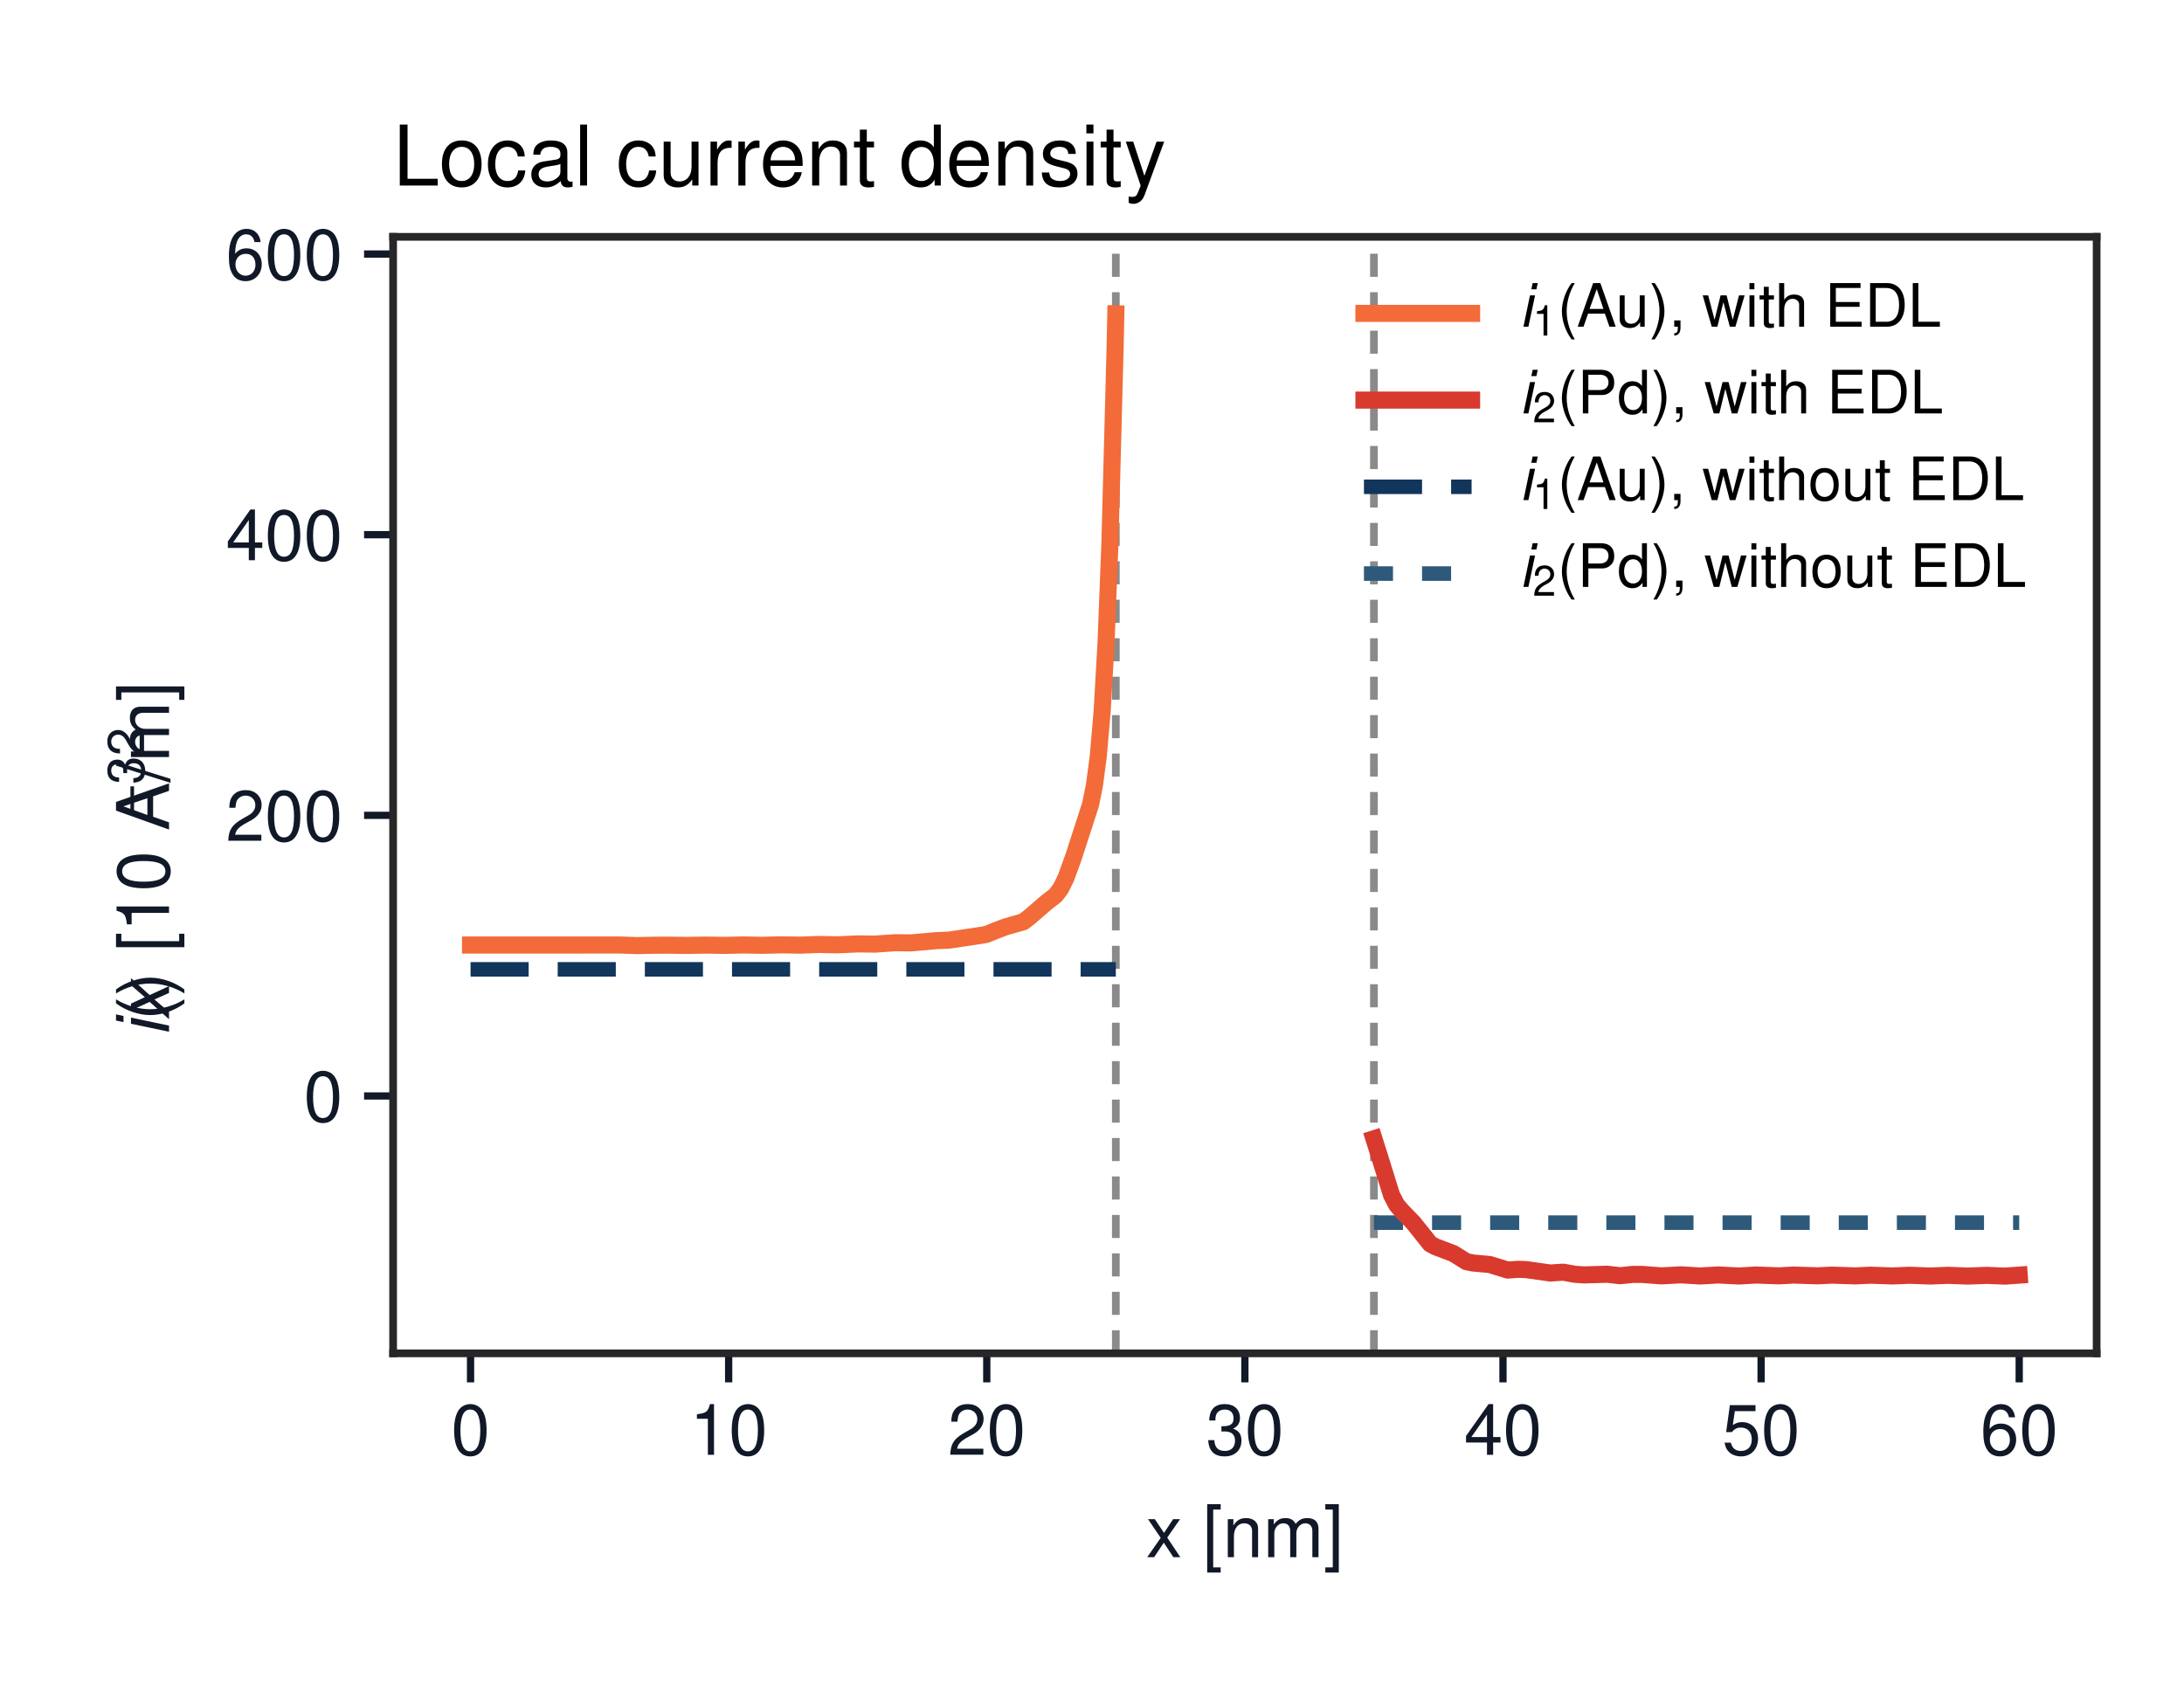
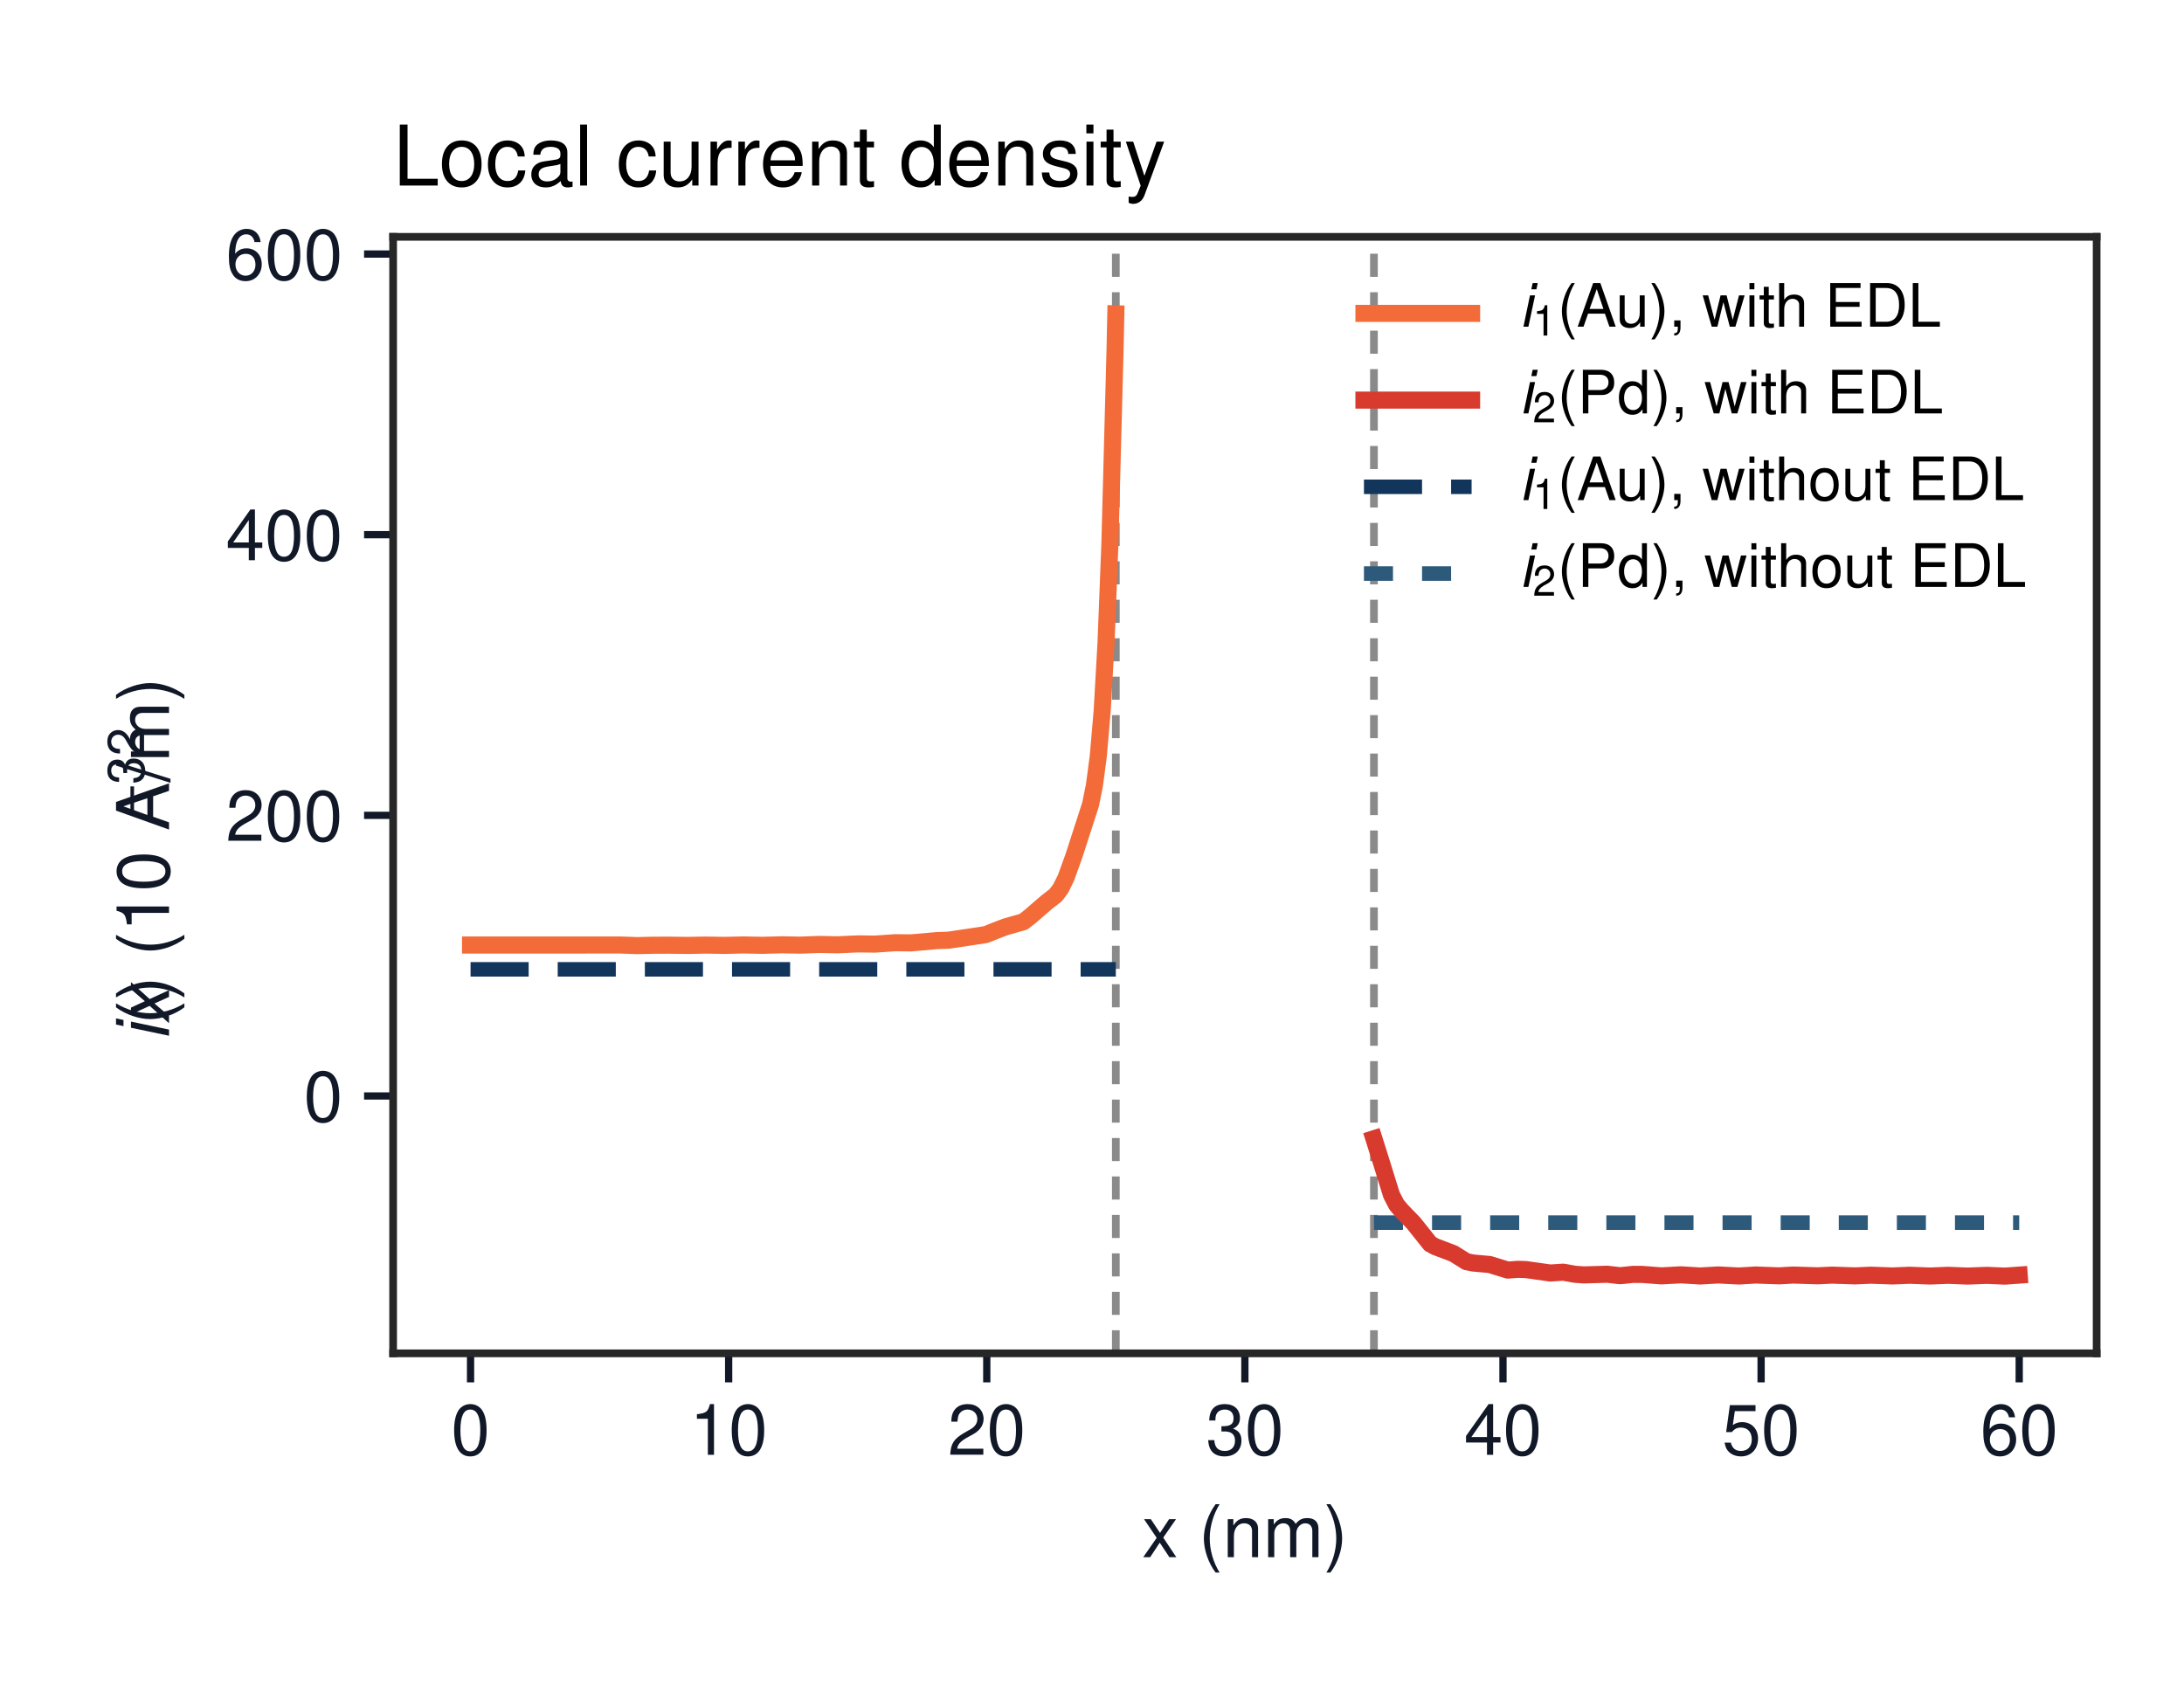
<svg xmlns="http://www.w3.org/2000/svg" xmlns:xlink="http://www.w3.org/1999/xlink" width="255.6pt" height="198pt" viewBox="0 0 255.6 198" version="1.1">
  <defs>
    <style type="text/css">*{stroke-linejoin: round; stroke-linecap: butt}</style>
  </defs>
  <g id="figure_1">
    <g id="patch_1">
      <path d="M 0 198  L 255.6 198  L 255.6 0  L 0 0  L 0 198  z " style="fill: none; opacity: 0" />
    </g>
    <g id="axes_1">
      <g id="patch_2">
        <path d="M 46.008 158.4  L 245.376 158.4  L 245.376 27.72  L 46.008 27.72  L 46.008 158.4  z " style="fill: none" />
      </g>
      <g id="matplotlib.axis_1">
        <g id="xtick_1">
          <g id="line2d_1">
            <defs>
-               <path id="me049734b5a" d="M 0 0  L 0 3.4  " style="stroke: #111827; stroke-width: 0.85" />
+               <path id="md0d9b6775a" d="M 0 0  L 0 3.4  " style="stroke: #111827; stroke-width: 0.85" />
            </defs>
            <g>
-               <use xlink:href="#me049734b5a" x="55.07" y="158.4" style="fill: #111827; stroke: #111827; stroke-width: 0.85" />
+               <use xlink:href="#md0d9b6775a" x="55.07" y="158.4" style="fill: #111827; stroke: #111827; stroke-width: 0.85" />
            </g>
          </g>
          <g id="text_1">
            <text style="fill: #111827; font: 8.2px 'Helvetica', 'Nimbus Sans', 'Arial', 'DejaVu Sans', sans-serif; text-anchor: middle" x="55.07" y="170.278" transform="rotate(-0 55.07018 170.2783)">0</text>
          </g>
        </g>
        <g id="xtick_2">
          <g id="line2d_2">
            <g>
-               <use xlink:href="#me049734b5a" x="85.277" y="158.4" style="fill: #111827; stroke: #111827; stroke-width: 0.85" />
+               <use xlink:href="#md0d9b6775a" x="85.277" y="158.4" style="fill: #111827; stroke: #111827; stroke-width: 0.85" />
            </g>
          </g>
          <g id="text_2">
            <text style="fill: #111827; font: 8.2px 'Helvetica', 'Nimbus Sans', 'Arial', 'DejaVu Sans', sans-serif; text-anchor: middle" x="85.277" y="170.278" transform="rotate(-0 85.27746 170.2783)">10</text>
          </g>
        </g>
        <g id="xtick_3">
          <g id="line2d_3">
            <g>
-               <use xlink:href="#me049734b5a" x="115.485" y="158.4" style="fill: #111827; stroke: #111827; stroke-width: 0.85" />
+               <use xlink:href="#md0d9b6775a" x="115.485" y="158.4" style="fill: #111827; stroke: #111827; stroke-width: 0.85" />
            </g>
          </g>
          <g id="text_3">
            <text style="fill: #111827; font: 8.2px 'Helvetica', 'Nimbus Sans', 'Arial', 'DejaVu Sans', sans-serif; text-anchor: middle" x="115.485" y="170.278" transform="rotate(-0 115.4847 170.2783)">20</text>
          </g>
        </g>
        <g id="xtick_4">
          <g id="line2d_4">
            <g>
-               <use xlink:href="#me049734b5a" x="145.692" y="158.4" style="fill: #111827; stroke: #111827; stroke-width: 0.85" />
+               <use xlink:href="#md0d9b6775a" x="145.692" y="158.4" style="fill: #111827; stroke: #111827; stroke-width: 0.85" />
            </g>
          </g>
          <g id="text_4">
            <text style="fill: #111827; font: 8.2px 'Helvetica', 'Nimbus Sans', 'Arial', 'DejaVu Sans', sans-serif; text-anchor: middle" x="145.692" y="170.278" transform="rotate(-0 145.692 170.2783)">30</text>
          </g>
        </g>
        <g id="xtick_5">
          <g id="line2d_5">
            <g>
-               <use xlink:href="#me049734b5a" x="175.899" y="158.4" style="fill: #111827; stroke: #111827; stroke-width: 0.85" />
+               <use xlink:href="#md0d9b6775a" x="175.899" y="158.4" style="fill: #111827; stroke: #111827; stroke-width: 0.85" />
            </g>
          </g>
          <g id="text_5">
            <text style="fill: #111827; font: 8.2px 'Helvetica', 'Nimbus Sans', 'Arial', 'DejaVu Sans', sans-serif; text-anchor: middle" x="175.899" y="170.278" transform="rotate(-0 175.8993 170.2783)">40</text>
          </g>
        </g>
        <g id="xtick_6">
          <g id="line2d_6">
            <g>
-               <use xlink:href="#me049734b5a" x="206.107" y="158.4" style="fill: #111827; stroke: #111827; stroke-width: 0.85" />
+               <use xlink:href="#md0d9b6775a" x="206.107" y="158.4" style="fill: #111827; stroke: #111827; stroke-width: 0.85" />
            </g>
          </g>
          <g id="text_6">
            <text style="fill: #111827; font: 8.2px 'Helvetica', 'Nimbus Sans', 'Arial', 'DejaVu Sans', sans-serif; text-anchor: middle" x="206.107" y="170.278" transform="rotate(-0 206.1065 170.2783)">50</text>
          </g>
        </g>
        <g id="xtick_7">
          <g id="line2d_7">
            <g>
-               <use xlink:href="#me049734b5a" x="236.314" y="158.4" style="fill: #111827; stroke: #111827; stroke-width: 0.85" />
+               <use xlink:href="#md0d9b6775a" x="236.314" y="158.4" style="fill: #111827; stroke: #111827; stroke-width: 0.85" />
            </g>
          </g>
          <g id="text_7">
            <text style="fill: #111827; font: 8.2px 'Helvetica', 'Nimbus Sans', 'Arial', 'DejaVu Sans', sans-serif; text-anchor: middle" x="236.314" y="170.278" transform="rotate(-0 236.3138 170.2783)">60</text>
          </g>
        </g>
        <g id="text_8">
-           <text style="fill: #111827; font: 8.5px 'Helvetica', 'Nimbus Sans', 'Arial', 'DejaVu Sans', sans-serif; text-anchor: middle" x="145.692" y="182.263" transform="rotate(-0 145.692 182.2627)">x [nm]</text>
+           <text style="fill: #111827; font: 8.5px 'Helvetica', 'Nimbus Sans', 'Arial', 'DejaVu Sans', sans-serif; text-anchor: middle" x="145.692" y="182.263" transform="rotate(-0 145.692 182.2627)">x (nm)</text>
        </g>
      </g>
      <g id="matplotlib.axis_2">
        <g id="ytick_1">
          <g id="line2d_8">
            <defs>
-               <path id="m8775c03904" d="M 0 0  L -3.4 0  " style="stroke: #111827; stroke-width: 0.85" />
+               <path id="ma61a1c828f" d="M 0 0  L -3.4 0  " style="stroke: #111827; stroke-width: 0.85" />
            </defs>
            <g>
-               <use xlink:href="#m8775c03904" x="46.008" y="128.278" style="fill: #111827; stroke: #111827; stroke-width: 0.85" />
+               <use xlink:href="#ma61a1c828f" x="46.008" y="128.278" style="fill: #111827; stroke: #111827; stroke-width: 0.85" />
            </g>
          </g>
          <g id="text_9">
            <text style="fill: #111827; font: 8.2px 'Helvetica', 'Nimbus Sans', 'Arial', 'DejaVu Sans', sans-serif; text-anchor: end" x="40.108" y="131.267" transform="rotate(-0 40.108 131.2669)">0</text>
          </g>
        </g>
        <g id="ytick_2">
          <g id="line2d_9">
            <g>
-               <use xlink:href="#m8775c03904" x="46.008" y="95.43" style="fill: #111827; stroke: #111827; stroke-width: 0.85" />
+               <use xlink:href="#ma61a1c828f" x="46.008" y="95.43" style="fill: #111827; stroke: #111827; stroke-width: 0.85" />
            </g>
          </g>
          <g id="text_10">
            <text style="fill: #111827; font: 8.2px 'Helvetica', 'Nimbus Sans', 'Arial', 'DejaVu Sans', sans-serif; text-anchor: end" x="40.108" y="98.419" transform="rotate(-0 40.108 98.41866)">200</text>
          </g>
        </g>
        <g id="ytick_3">
          <g id="line2d_10">
            <g>
-               <use xlink:href="#m8775c03904" x="46.008" y="62.581" style="fill: #111827; stroke: #111827; stroke-width: 0.85" />
+               <use xlink:href="#ma61a1c828f" x="46.008" y="62.581" style="fill: #111827; stroke: #111827; stroke-width: 0.85" />
            </g>
          </g>
          <g id="text_11">
            <text style="fill: #111827; font: 8.2px 'Helvetica', 'Nimbus Sans', 'Arial', 'DejaVu Sans', sans-serif; text-anchor: end" x="40.108" y="65.57" transform="rotate(-0 40.108 65.57043)">400</text>
          </g>
        </g>
        <g id="ytick_4">
          <g id="line2d_11">
            <g>
-               <use xlink:href="#m8775c03904" x="46.008" y="29.733" style="fill: #111827; stroke: #111827; stroke-width: 0.85" />
+               <use xlink:href="#ma61a1c828f" x="46.008" y="29.733" style="fill: #111827; stroke: #111827; stroke-width: 0.85" />
            </g>
          </g>
          <g id="text_12">
            <text style="fill: #111827; font: 8.2px 'Helvetica', 'Nimbus Sans', 'Arial', 'DejaVu Sans', sans-serif; text-anchor: end" x="40.108" y="32.722" transform="rotate(-0 40.108 32.7222)">600</text>
          </g>
        </g>
        <g id="text_13">
-           <g style="fill: #111827" transform="translate(20.56194 121.3225) rotate(-90)">
+           <g style="fill: #111827" transform="translate(20.56194 121.79) rotate(-90)">
            <text>
              <tspan style="font: italic 8.5px 'Nimbus Sans'" x="0 4.717" y="-0.779">ix</tspan>
-               <tspan style="font: 8.5px 'Nimbus Sans'" x="1.887 8.967 11.798 14.161 16.524 21.25 33.041 35.404 41.073 43.436 54.107" y="-0.779">() [10 A/m]</tspan>
-               <tspan style="font: 5.95px 'Nimbus Sans'" x="26.049 29.524 50.59" y="-3.702">−32</tspan>
+               <tspan style="font: 8.5px 'Nimbus Sans'" x="1.887 8.967 11.798 14.161 16.991 21.717 33.508 35.871 41.541 43.904 54.574" y="-0.779">() (10 A/m)</tspan>
+               <tspan style="font: 5.95px 'Nimbus Sans'" x="26.517 29.991 51.057" y="-3.702">−32</tspan>
            </text>
          </g>
        </g>
      </g>
      <g id="line2d_12">
-         <path d="M 130.588 158.4  L 130.588 27.72  " clip-path="url(#p2a5eba5df3)" style="fill: none; stroke-dasharray: 2.7,1.8; stroke-dashoffset: 0; stroke: #767676; stroke-opacity: 0.85; stroke-width: 0.9" />
+         <path d="M 130.588 158.4  L 130.588 27.72  " clip-path="url(#p991fac0d3a)" style="fill: none; stroke-dasharray: 2.7,1.8; stroke-dashoffset: 0; stroke: #767676; stroke-opacity: 0.85; stroke-width: 0.9" />
      </g>
      <g id="line2d_13">
-         <path d="M 160.796 158.4  L 160.796 27.72  " clip-path="url(#p2a5eba5df3)" style="fill: none; stroke-dasharray: 2.7,1.8; stroke-dashoffset: 0; stroke: #767676; stroke-opacity: 0.85; stroke-width: 0.9" />
+         <path d="M 160.796 158.4  L 160.796 27.72  " clip-path="url(#p991fac0d3a)" style="fill: none; stroke-dasharray: 2.7,1.8; stroke-dashoffset: 0; stroke: #767676; stroke-opacity: 0.85; stroke-width: 0.9" />
      </g>
      <g id="patch_3">
        <path d="M 46.008 158.4  L 46.008 27.72  " style="fill: none; stroke: #272727; stroke-width: 0.9; stroke-linejoin: miter; stroke-linecap: square" />
      </g>
      <g id="patch_4">
        <path d="M 245.376 158.4  L 245.376 27.72  " style="fill: none; stroke: #272727; stroke-width: 0.9; stroke-linejoin: miter; stroke-linecap: square" />
      </g>
      <g id="patch_5">
        <path d="M 46.008 158.4  L 245.376 158.4  " style="fill: none; stroke: #272727; stroke-width: 0.9; stroke-linejoin: miter; stroke-linecap: square" />
      </g>
      <g id="patch_6">
        <path d="M 46.008 27.72  L 245.376 27.72  " style="fill: none; stroke: #272727; stroke-width: 0.9; stroke-linejoin: miter; stroke-linecap: square" />
      </g>
      <g id="line2d_14">
-         <path d="M 55.07 113.454  L 130.588 113.454  L 130.588 113.454  " clip-path="url(#p2a5eba5df3)" style="fill: none; stroke-dasharray: 6.8,3.4; stroke-dashoffset: 0; stroke: #12355b; stroke-width: 1.7" />
+         <path d="M 55.07 113.454  L 130.588 113.454  L 130.588 113.454  " clip-path="url(#p991fac0d3a)" style="fill: none; stroke-dasharray: 6.8,3.4; stroke-dashoffset: 0; stroke: #12355b; stroke-width: 1.7" />
      </g>
      <g id="line2d_15">
-         <path d="M 160.796 143.102  L 236.314 143.102  L 236.314 143.102  " clip-path="url(#p2a5eba5df3)" style="fill: none; stroke-dasharray: 3.4,3.4; stroke-dashoffset: 0; stroke: #2d5a7b; stroke-width: 1.7" />
+         <path d="M 160.796 143.102  L 236.314 143.102  L 236.314 143.102  " clip-path="url(#p991fac0d3a)" style="fill: none; stroke-dasharray: 3.4,3.4; stroke-dashoffset: 0; stroke: #2d5a7b; stroke-width: 1.7" />
      </g>
      <g id="text_14">
        <text style="font: 9.8px 'Helvetica', 'Nimbus Sans', 'Arial', 'DejaVu Sans', sans-serif; text-anchor: start" x="46.008" y="21.72" transform="rotate(-0 46.008 21.72)">Local current density</text>
      </g>
      <g id="line2d_16">
-         <path d="M 55.07 110.61  L 72.605 110.608  L 74.57 110.678  L 76.384 110.636  L 78.198 110.628  L 80.465 110.655  L 82.582 110.617  L 84.849 110.652  L 86.965 110.601  L 89.233 110.644  L 91.5 110.585  L 93.617 110.624  L 95.884 110.542  L 98 110.584  L 100.419 110.476  L 102.384 110.503  L 104.803 110.338  L 106.617 110.36  L 109.64 110.093  L 111 110.044  L 114.477 109.528  L 115.384 109.382  L 116.442 108.957  L 117.651 108.492  L 119.768 107.89  L 120.523 107.305  L 122.489 105.604  L 123.547 104.789  L 124.151 103.977  L 124.756 102.744  L 125.663 100.24  L 127.628 94.173  L 128.082 91.931  L 128.535 88.513  L 128.989 83.237  L 129.442 75.264  L 129.896 63.629  L 130.5 40.829  L 130.588 36.732  L 130.588 36.732  " clip-path="url(#p2a5eba5df3)" style="fill: none; stroke: #f26b38; stroke-width: 2; stroke-linecap: square" />
+         <path d="M 55.07 110.61  L 72.605 110.608  L 74.57 110.678  L 76.384 110.636  L 78.198 110.628  L 80.465 110.655  L 82.582 110.617  L 84.849 110.652  L 86.965 110.601  L 89.233 110.644  L 91.5 110.585  L 93.617 110.624  L 95.884 110.542  L 98 110.584  L 100.419 110.476  L 102.384 110.503  L 104.803 110.338  L 106.617 110.36  L 109.64 110.093  L 111 110.044  L 114.477 109.528  L 115.384 109.382  L 116.442 108.957  L 117.651 108.492  L 119.768 107.89  L 120.523 107.305  L 122.489 105.604  L 123.547 104.789  L 124.151 103.977  L 124.756 102.744  L 125.663 100.24  L 127.628 94.173  L 128.082 91.931  L 128.535 88.513  L 128.989 83.237  L 129.442 75.264  L 129.896 63.629  L 130.5 40.829  L 130.588 36.732  L 130.588 36.732  " clip-path="url(#p991fac0d3a)" style="fill: none; stroke: #f26b38; stroke-width: 2; stroke-linecap: square" />
      </g>
      <g id="line2d_17">
-         <path d="M 160.796 133.284  L 161.488 135.475  L 162.849 139.856  L 163.454 141.022  L 164.058 141.731  L 165.419 143.133  L 167.384 145.593  L 167.988 145.922  L 170.105 146.724  L 171.616 147.67  L 172.372 147.825  L 174.337 148.003  L 176.454 148.654  L 177.663 148.568  L 178.57 148.596  L 181.442 148.999  L 182.954 148.901  L 184.314 149.146  L 185.372 149.222  L 188.093 149.141  L 189.605 149.315  L 191.116 149.159  L 192.174 149.162  L 194.442 149.335  L 196.709 149.21  L 198.977 149.347  L 201.093 149.226  L 203.512 149.349  L 205.477 149.234  L 208.198 149.331  L 209.86 149.238  L 212.732 149.326  L 214.395 149.247  L 217.116 149.335  L 218.93 149.255  L 221.5 149.343  L 223.465 149.262  L 225.884 149.351  L 228 149.268  L 230.267 149.357  L 232.535 149.274  L 234.651 149.363  L 236.314 149.244  L 236.314 149.244  " clip-path="url(#p2a5eba5df3)" style="fill: none; stroke: #d83a2e; stroke-width: 2; stroke-linecap: square" />
+         <path d="M 160.796 133.284  L 161.488 135.475  L 162.849 139.856  L 163.454 141.022  L 164.058 141.731  L 165.419 143.133  L 167.384 145.593  L 167.988 145.922  L 170.105 146.724  L 171.616 147.67  L 172.372 147.825  L 174.337 148.003  L 176.454 148.654  L 177.663 148.568  L 178.57 148.596  L 181.442 148.999  L 182.954 148.901  L 184.314 149.146  L 185.372 149.222  L 188.093 149.141  L 189.605 149.315  L 191.116 149.159  L 192.174 149.162  L 194.442 149.335  L 196.709 149.21  L 198.977 149.347  L 201.093 149.226  L 203.512 149.349  L 205.477 149.234  L 208.198 149.331  L 209.86 149.238  L 212.732 149.326  L 214.395 149.247  L 217.116 149.335  L 218.93 149.255  L 221.5 149.343  L 223.465 149.262  L 225.884 149.351  L 228 149.268  L 230.267 149.357  L 232.535 149.274  L 234.651 149.363  L 236.314 149.244  L 236.314 149.244  " clip-path="url(#p991fac0d3a)" style="fill: none; stroke: #d83a2e; stroke-width: 2; stroke-linecap: square" />
      </g>
      <g id="legend_1">
        <g id="line2d_18">
          <path d="M 159.626 36.68  L 165.926 36.68  L 172.226 36.68  " style="fill: none; stroke: #f26b38; stroke-width: 2; stroke-linecap: square" />
        </g>
        <g id="text_15">
          <g transform="translate(177.826 39.13)">
            <text>
              <tspan style="font: italic 7px 'Nimbus Sans'" x="0" y="-0.891">i</tspan>
              <tspan style="font: 4.9px 'Nimbus Sans'" x="1.554" y="0.141">1</tspan>
              <tspan style="font: 7px 'Nimbus Sans'" x="4.45 6.396 8.727 13.396 17.288 19.619 21.565 23.511 28.565 30.119 32.065 35.957 37.903 42.572 47.626" y="-0.891"> (Au), with EDL</tspan>
            </text>
          </g>
        </g>
        <g id="line2d_19">
          <path d="M 159.626 46.83  L 165.926 46.83  L 172.226 46.83  " style="fill: none; stroke: #d83a2e; stroke-width: 2; stroke-linecap: square" />
        </g>
        <g id="text_16">
          <g transform="translate(177.826 49.28)">
            <text>
              <tspan style="font: italic 7px 'Nimbus Sans'" x="0" y="-0.891">i</tspan>
              <tspan style="font: 4.9px 'Nimbus Sans'" x="1.554" y="0.141">2</tspan>
              <tspan style="font: 7px 'Nimbus Sans'" x="4.45 6.396 8.727 13.396 17.288 19.619 21.565 23.511 28.565 30.119 32.065 35.957 37.903 42.572 47.626" y="-0.891"> (Pd), with EDL</tspan>
            </text>
          </g>
        </g>
        <g id="line2d_20">
          <path d="M 159.626 56.98  L 165.926 56.98  L 172.226 56.98  " style="fill: none; stroke-dasharray: 6.8,3.4; stroke-dashoffset: 0; stroke: #12355b; stroke-width: 1.7" />
        </g>
        <g id="text_17">
          <g transform="translate(177.826 59.43)">
            <text>
              <tspan style="font: italic 7px 'Nimbus Sans'" x="0" y="-0.891">i</tspan>
              <tspan style="font: 4.9px 'Nimbus Sans'" x="1.554" y="0.141">1</tspan>
              <tspan style="font: 7px 'Nimbus Sans'" x="4.45 6.396 8.727 13.396 17.288 19.619 21.565 23.511 28.565 30.119 32.065 35.957 39.849 43.741 45.687 47.633 52.302 57.356" y="-0.891"> (Au), without EDL</tspan>
            </text>
          </g>
        </g>
        <g id="line2d_21">
          <path d="M 159.626 67.13  L 165.926 67.13  L 172.226 67.13  " style="fill: none; stroke-dasharray: 3.4,3.4; stroke-dashoffset: 0; stroke: #2d5a7b; stroke-width: 1.7" />
        </g>
        <g id="text_18">
          <g transform="translate(177.826 69.58)">
            <text>
              <tspan style="font: italic 7px 'Nimbus Sans'" x="0" y="-0.891">i</tspan>
              <tspan style="font: 4.9px 'Nimbus Sans'" x="1.554" y="0.141">2</tspan>
              <tspan style="font: 7px 'Nimbus Sans'" x="4.45 6.396 8.727 13.396 17.288 19.619 21.565 23.511 28.565 30.119 32.065 35.957 39.849 43.741 45.687 47.633 52.302 57.356" y="-0.891"> (Pd), without EDL</tspan>
            </text>
          </g>
        </g>
      </g>
    </g>
  </g>
  <defs>
-     <clipPath id="p2a5eba5df3">
+     <clipPath id="p991fac0d3a">
      <rect x="46.008" y="27.72" width="199.368" height="130.68" />
    </clipPath>
  </defs>
</svg>
